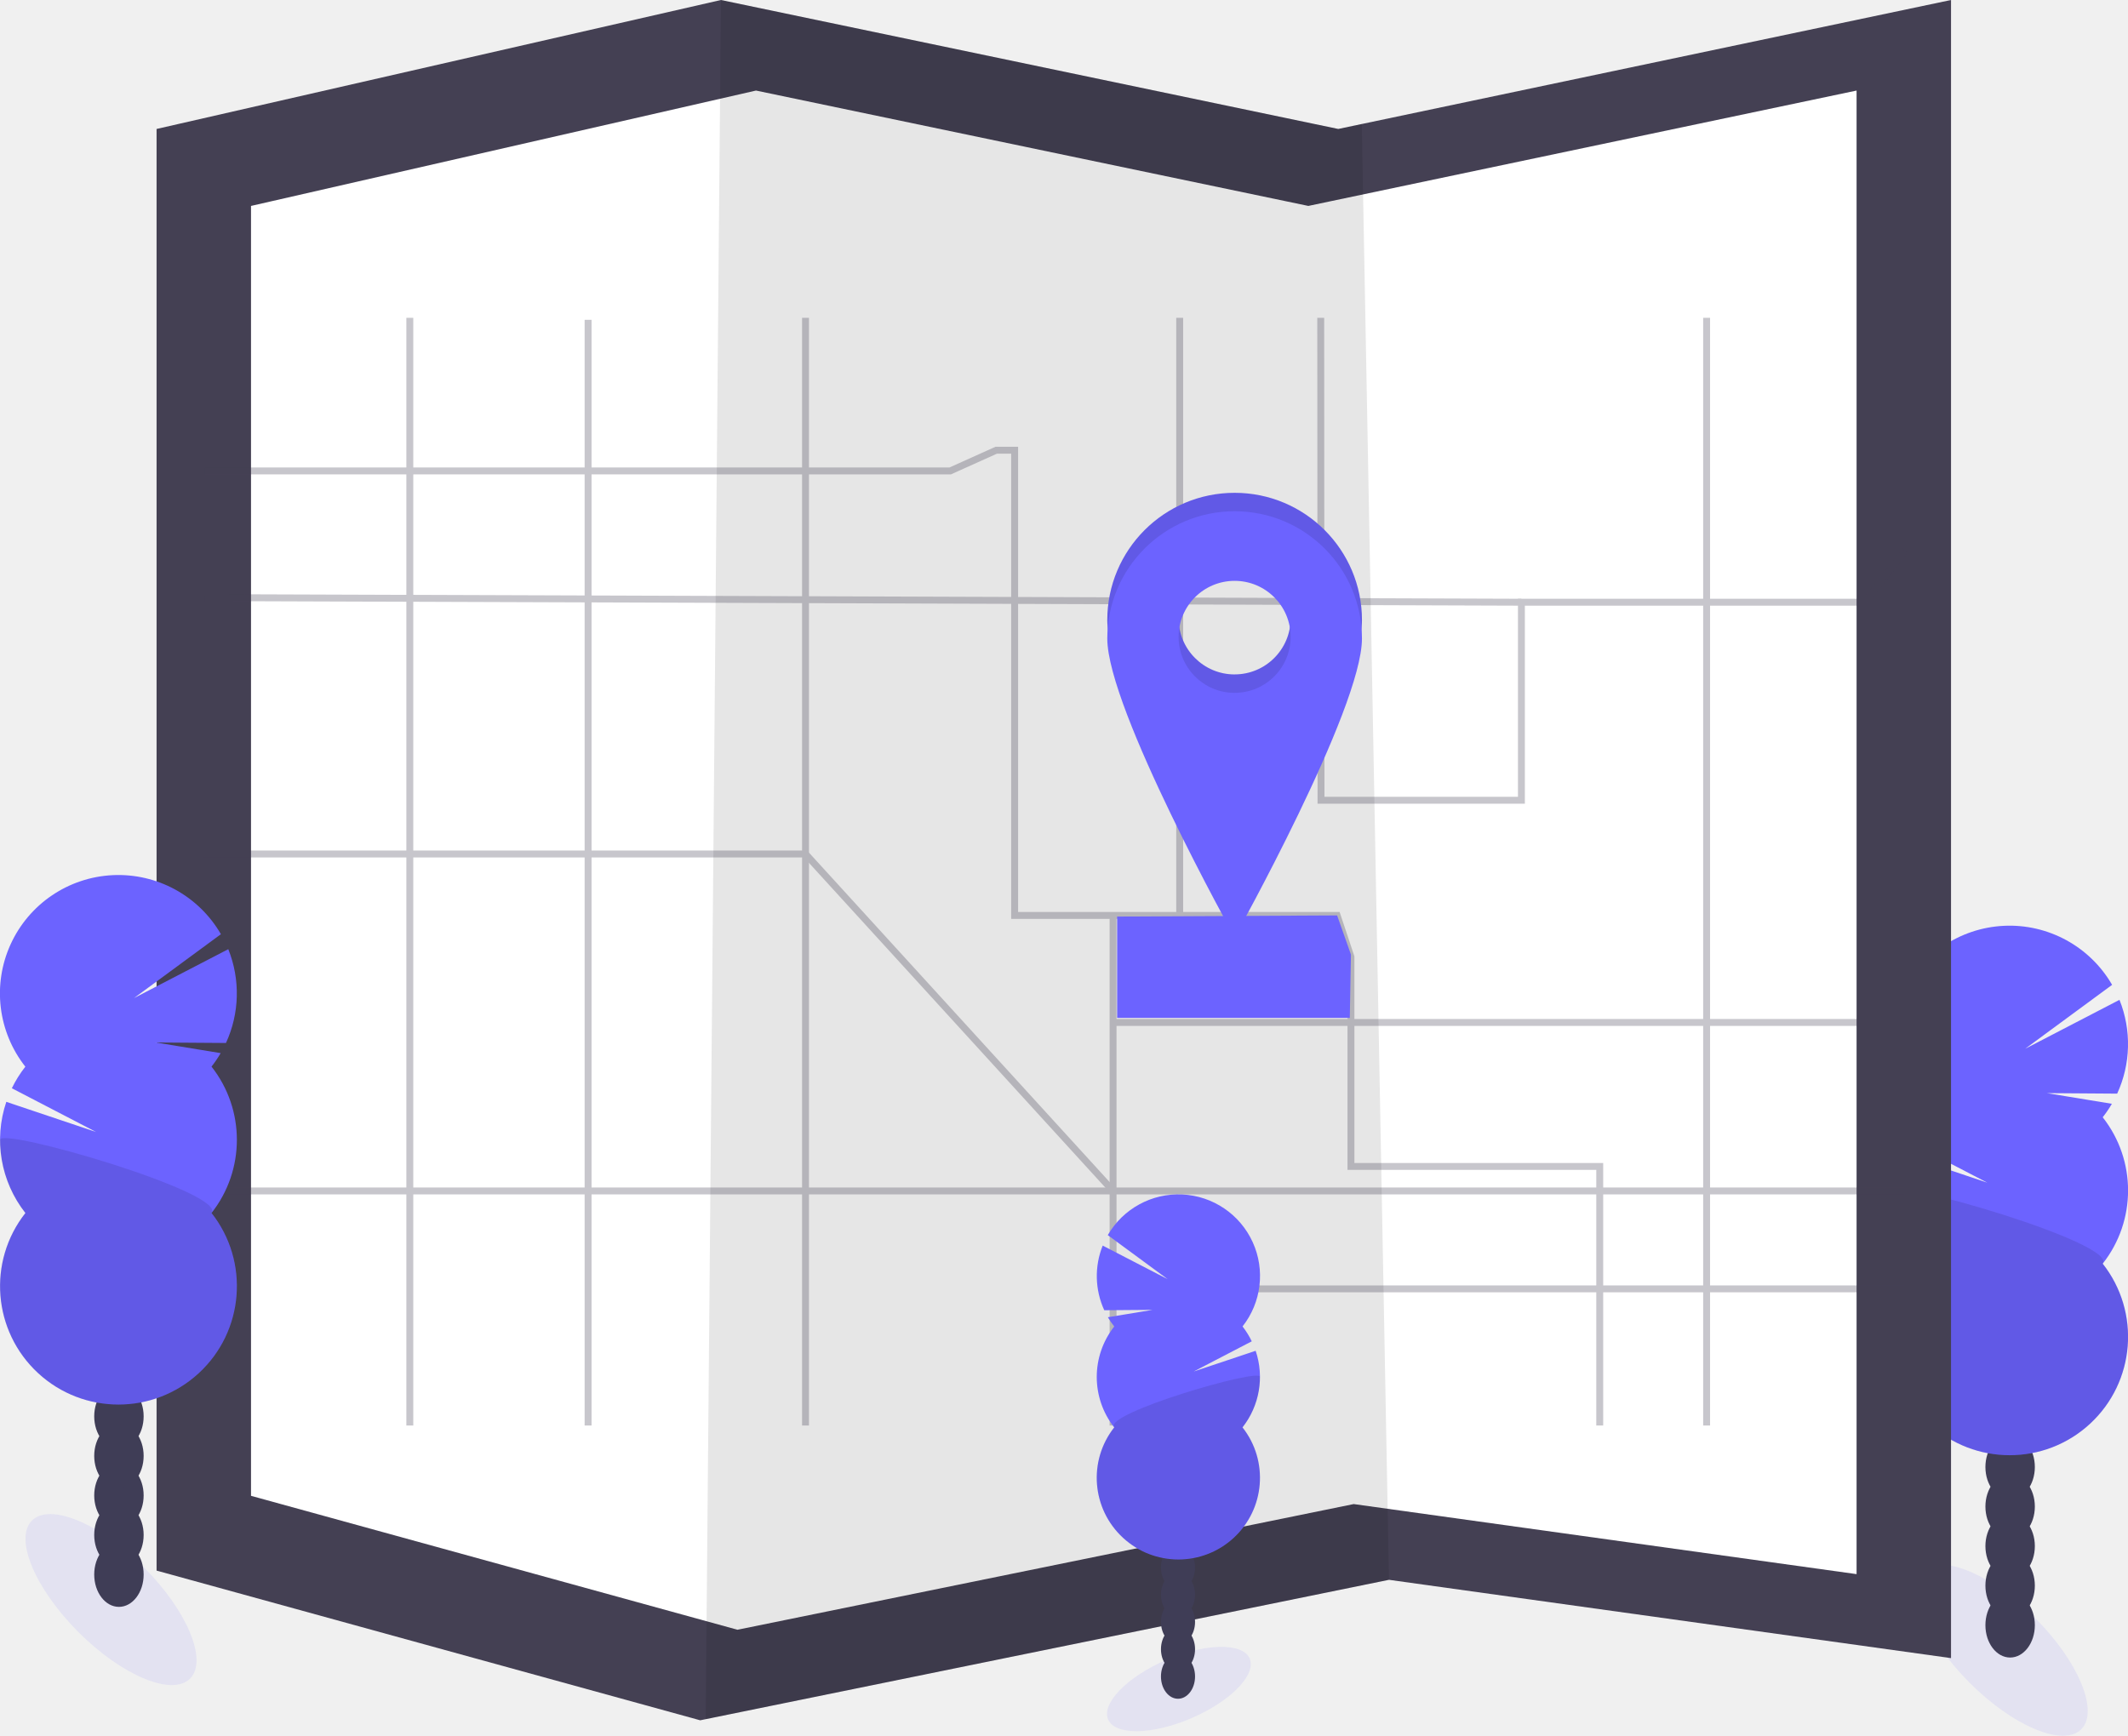
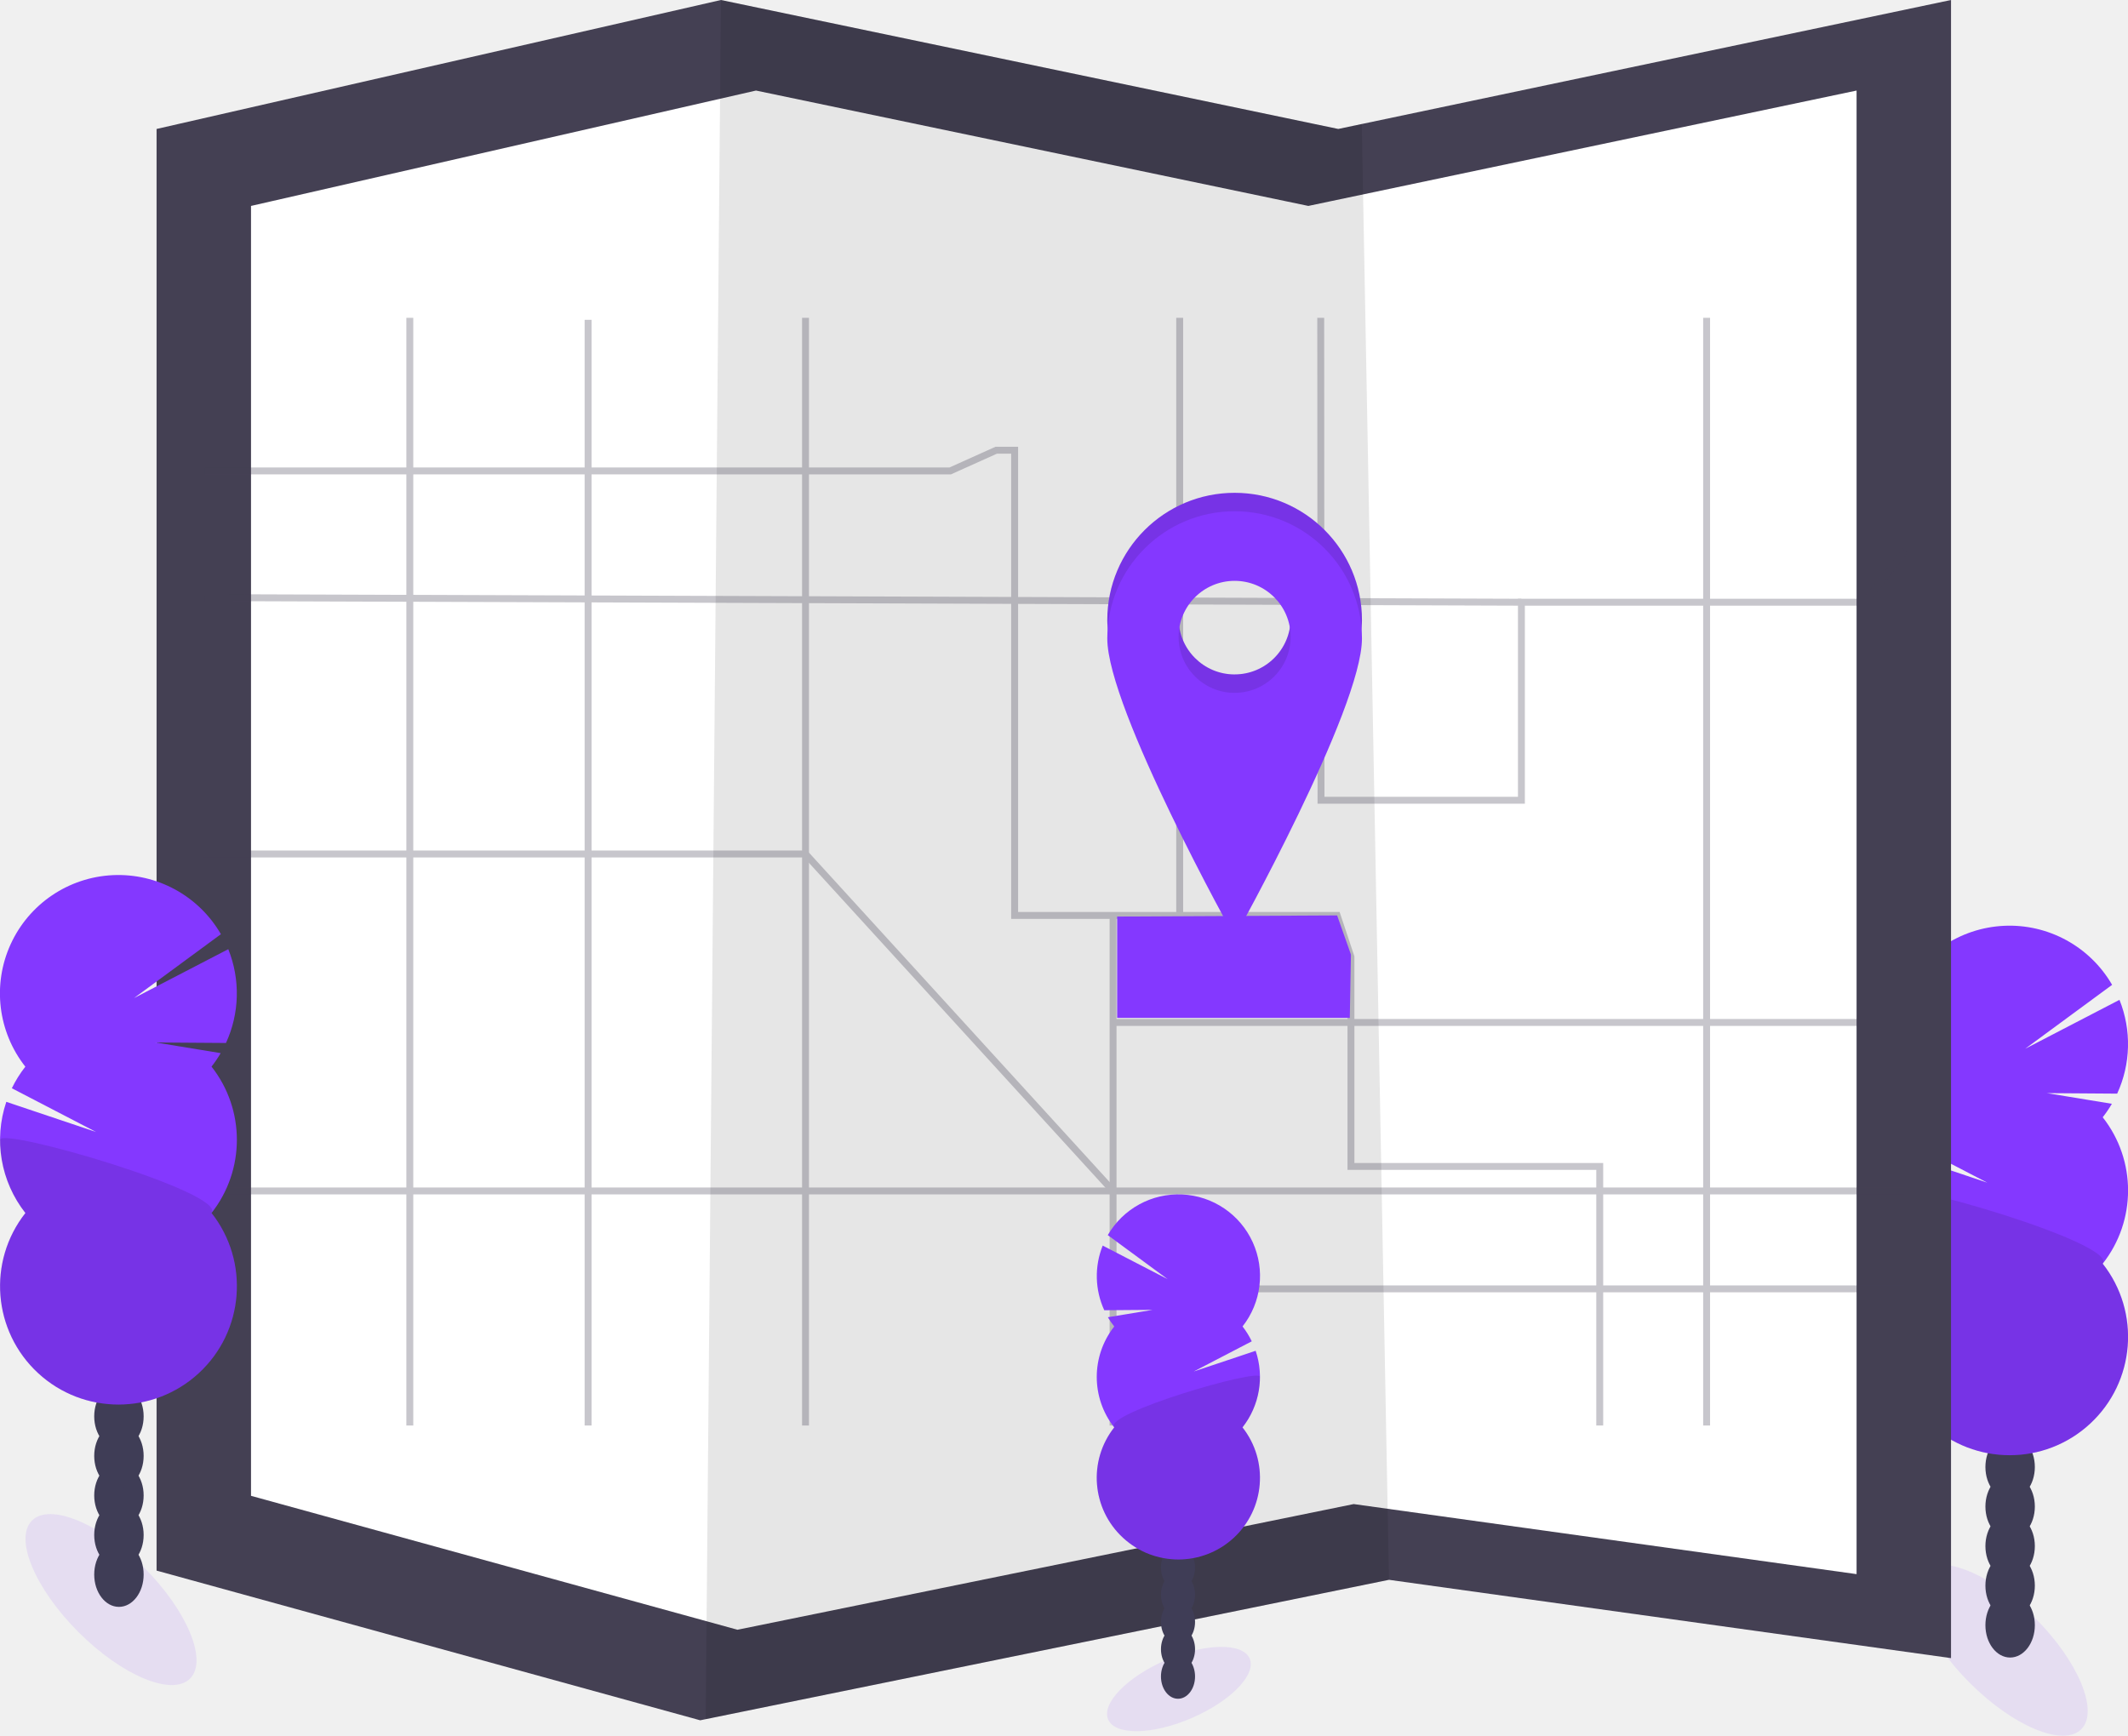
<svg xmlns="http://www.w3.org/2000/svg" id="e937dd5c-1a88-46eb-b274-68931cd56025" data-name="Layer 1" width="923.8" height="753.71" viewBox="0 0 923.8 753.71">
-   <ellipse cx="1007.29" cy="789.73" rx="19.99" ry="48.53" transform="translate(-401.49 870.42) rotate(-45)" fill="#6c63ff" opacity="0.1" />
+   <ellipse cx="1007.29" cy="789.73" rx="19.99" ry="48.53" transform="translate(-401.49 870.42) rotate(-45)" fill="#8438FF" opacity="0.1" />
  <ellipse cx="872.63" cy="705.7" rx="10.73" ry="14.05" fill="#3f3d56" />
  <ellipse cx="872.63" cy="688.53" rx="10.73" ry="14.05" fill="#3f3d56" />
  <ellipse cx="872.63" cy="671.36" rx="10.73" ry="14.05" fill="#3f3d56" />
  <ellipse cx="872.63" cy="654.19" rx="10.73" ry="14.05" fill="#3f3d56" />
  <ellipse cx="872.63" cy="637.02" rx="10.73" ry="14.05" fill="#3f3d56" />
  <ellipse cx="872.63" cy="619.85" rx="10.73" ry="14.05" fill="#3f3d56" />
  <ellipse cx="872.63" cy="602.68" rx="10.73" ry="14.05" fill="#3f3d56" />
-   <path d="M1050.9,558.33a51.13,51.13,0,0,0,4-5.88l-28.2-4.63,30.5.22a51.54,51.54,0,0,0,1-40.73l-40.91,21.23L1055,500.8a51.41,51.41,0,1,0-84.9,57.53,51.16,51.16,0,0,0-5.86,9.37l36.6,19-39-13.1a51.45,51.45,0,0,0,8.29,48.27,51.4,51.4,0,1,0,80.8,0,51.41,51.41,0,0,0,0-63.56Z" transform="translate(-138.1 -73.15)" fill="#6c63ff" />
+   <path d="M1050.9,558.33a51.13,51.13,0,0,0,4-5.88l-28.2-4.63,30.5.22a51.54,51.54,0,0,0,1-40.73l-40.91,21.23L1055,500.8a51.41,51.41,0,1,0-84.9,57.53,51.16,51.16,0,0,0-5.86,9.37l36.6,19-39-13.1a51.45,51.45,0,0,0,8.29,48.27,51.4,51.4,0,1,0,80.8,0,51.41,51.41,0,0,0,0-63.56Z" transform="translate(-138.1 -73.15)" fill="#8438FF" />
  <path d="M959.1,590.11a51.16,51.16,0,0,0,11,31.78,51.4,51.4,0,1,0,80.8,0C1057.79,613.15,959.1,584.34,959.1,590.11Z" transform="translate(-138.1 -73.15)" opacity="0.1" />
  <polygon points="846.97 0 846.97 720 602.97 686 306.36 746.51 303.97 747 67.97 682 67.97 56 312.97 0 580.97 56 591.16 53.85 846.97 0" fill="#444053" />
  <polygon points="805.97 39.32 805.97 683.53 587.66 653.11 322.27 707.25 320.13 707.68 108.97 649.53 108.97 89.42 328.19 39.32 567.97 89.42 577.09 87.5 805.97 39.32" fill="#fff" />
  <polygon points="602.97 686 306.36 746.51 312.97 0 580.97 56 591.16 53.85 602.97 686" opacity="0.1" />
  <g opacity="0.3">
    <polyline points="573.35 138 573.47 347.5 660.47 347.5 660.47 261.5 809.47 261.5 826.97 239.06" fill="none" stroke="#444053" stroke-miterlimit="10" stroke-width="3" />
    <polyline points="88.97 204.5 412.47 204.5 432.47 195.5 440.47 195.5 440.47 397.5 580.47 397.5 586.47 415.5 586.47 506.5 694.47 506.5 694.47 619" fill="none" stroke="#444053" stroke-miterlimit="10" stroke-width="3" />
    <line x1="483.2" y1="619" x2="483.2" y2="397.5" fill="none" stroke="#444053" stroke-miterlimit="10" stroke-width="3" />
    <line x1="826.97" y1="559.66" x2="483.2" y2="559.66" fill="none" stroke="#444053" stroke-miterlimit="10" stroke-width="3" />
    <line x1="740.87" y1="138" x2="740.87" y2="619" fill="none" stroke="#444053" stroke-miterlimit="10" stroke-width="3" />
    <line x1="87.97" y1="517.14" x2="826.97" y2="517.14" fill="none" stroke="#444053" stroke-miterlimit="10" stroke-width="3" />
    <line x1="177.91" y1="619" x2="177.91" y2="138" fill="none" stroke="#444053" stroke-miterlimit="10" stroke-width="3" />
    <line x1="349.69" y1="138" x2="349.69" y2="619" fill="none" stroke="#444053" stroke-miterlimit="10" stroke-width="3" />
    <line x1="88.97" y1="259.5" x2="660.47" y2="261.5" fill="none" stroke="#444053" stroke-miterlimit="10" stroke-width="3" />
    <line x1="255.3" y1="138.87" x2="255.3" y2="619" fill="none" stroke="#444053" stroke-miterlimit="10" stroke-width="3" />
    <polyline points="87.97 370.82 349.69 370.82 483.2 517.14" fill="none" stroke="#444053" stroke-miterlimit="10" stroke-width="3" />
    <line x1="512.12" y1="138" x2="512.12" y2="397.5" fill="none" stroke="#444053" stroke-miterlimit="10" stroke-width="3" />
    <line x1="483.2" y1="443.98" x2="826.97" y2="443.98" fill="none" stroke="#444053" stroke-miterlimit="10" stroke-width="3" />
  </g>
-   <polygon points="585.97 442 484.97 442 484.97 398 580.47 397.5 586.47 414.5 585.97 442" fill="#6c63ff" />
-   <path d="M674.07,287.15a55.28,55.28,0,0,0-55.28,55.28c0,30.53,55.28,129.72,55.28,129.72S729.35,373,729.35,342.43A55.28,55.28,0,0,0,674.07,287.15Zm0,78.86a24.32,24.32,0,1,1,24.32-24.32A24.32,24.32,0,0,1,674.07,366Z" transform="translate(-138.1 -73.15)" fill="#6c63ff" />
+   <polygon points="585.97 442 484.97 442 484.97 398 580.47 397.5 586.47 414.5 585.97 442" fill="#8438FF" />
+   <path d="M674.07,287.15a55.28,55.28,0,0,0-55.28,55.28c0,30.53,55.28,129.72,55.28,129.72S729.35,373,729.35,342.43A55.28,55.28,0,0,0,674.07,287.15Zm0,78.86a24.32,24.32,0,1,1,24.32-24.32A24.32,24.32,0,0,1,674.07,366Z" transform="translate(-138.1 -73.15)" fill="#8438FF" />
  <path d="M674.07,287.15a55.28,55.28,0,0,0-55.28,55.28c0,30.53,55.28,129.72,55.28,129.72S729.35,373,729.35,342.43A55.28,55.28,0,0,0,674.07,287.15Zm0,78.86a24.32,24.32,0,1,1,24.32-24.32A24.32,24.32,0,0,1,674.07,366Z" transform="translate(-138.1 -73.15)" opacity="0.1" />
-   <path d="M674.07,295.15a55.28,55.28,0,0,0-55.28,55.28c0,30.53,55.28,129.72,55.28,129.72S729.35,381,729.35,350.43A55.28,55.28,0,0,0,674.07,295.15Zm0,78.86a24.32,24.32,0,1,1,24.32-24.32A24.32,24.32,0,0,1,674.07,374Z" transform="translate(-138.1 -73.15)" fill="#6c63ff" />
-   <ellipse cx="649.86" cy="806.61" rx="33.45" ry="13.78" transform="translate(-404.13 249.64) rotate(-23.3)" fill="#6c63ff" opacity="0.1" />
+   <path d="M674.07,295.15a55.28,55.28,0,0,0-55.28,55.28c0,30.53,55.28,129.72,55.28,129.72S729.35,381,729.35,350.43A55.28,55.28,0,0,0,674.07,295.15Zm0,78.86a24.32,24.32,0,1,1,24.32-24.32A24.32,24.32,0,0,1,674.07,374Z" transform="translate(-138.1 -73.15)" fill="#8438FF" />
+   <ellipse cx="649.86" cy="806.61" rx="33.45" ry="13.78" transform="translate(-404.13 249.64) rotate(-23.3)" fill="#8438FF" opacity="0.1" />
  <ellipse cx="511.39" cy="727.97" rx="7.4" ry="9.68" fill="#3f3d56" />
  <ellipse cx="511.39" cy="716.13" rx="7.4" ry="9.68" fill="#3f3d56" />
  <ellipse cx="511.39" cy="704.3" rx="7.4" ry="9.68" fill="#3f3d56" />
  <ellipse cx="511.39" cy="692.47" rx="7.4" ry="9.68" fill="#3f3d56" />
  <ellipse cx="511.39" cy="680.63" rx="7.4" ry="9.68" fill="#3f3d56" />
  <ellipse cx="511.39" cy="668.8" rx="7.4" ry="9.68" fill="#3f3d56" />
  <ellipse cx="511.39" cy="656.97" rx="7.4" ry="9.68" fill="#3f3d56" />
-   <path d="M621.8,649.13a36.12,36.12,0,0,1-2.76-4l19.44-3.2-21,.16a35.54,35.54,0,0,1-.68-28.07L645,628.6l-26-19.12a35.43,35.43,0,1,1,58.51,39.65,35.55,35.55,0,0,1,4,6.46L656.3,668.7l26.9-9a35.45,35.45,0,0,1-5.71,33.27,35.43,35.43,0,1,1-55.69,0,35.44,35.44,0,0,1,0-43.81Z" transform="translate(-138.1 -73.15)" fill="#6c63ff" />
+   <path d="M621.8,649.13a36.12,36.12,0,0,1-2.76-4l19.44-3.2-21,.16a35.54,35.54,0,0,1-.68-28.07L645,628.6l-26-19.12a35.43,35.43,0,1,1,58.51,39.65,35.55,35.55,0,0,1,4,6.46L656.3,668.7l26.9-9a35.45,35.45,0,0,1-5.71,33.27,35.43,35.43,0,1,1-55.69,0,35.44,35.44,0,0,1,0-43.81Z" transform="translate(-138.1 -73.15)" fill="#8438FF" />
  <path d="M685.07,671a35.28,35.28,0,0,1-7.58,21.91,35.43,35.43,0,1,1-55.69,0C617.05,686.91,685.07,667.06,685.07,671Z" transform="translate(-138.1 -73.15)" opacity="0.1" />
-   <ellipse cx="186.29" cy="767.73" rx="19.99" ry="48.53" transform="translate(-626.4 283.44) rotate(-45)" fill="#6c63ff" opacity="0.1" />
+   <ellipse cx="186.29" cy="767.73" rx="19.99" ry="48.53" transform="translate(-626.4 283.44) rotate(-45)" fill="#8438FF" opacity="0.1" />
  <ellipse cx="51.63" cy="683.7" rx="10.73" ry="14.05" fill="#3f3d56" />
  <ellipse cx="51.63" cy="666.53" rx="10.73" ry="14.05" fill="#3f3d56" />
  <ellipse cx="51.63" cy="649.36" rx="10.73" ry="14.05" fill="#3f3d56" />
  <ellipse cx="51.63" cy="632.19" rx="10.73" ry="14.05" fill="#3f3d56" />
  <ellipse cx="51.63" cy="615.02" rx="10.73" ry="14.05" fill="#3f3d56" />
  <ellipse cx="51.63" cy="597.85" rx="10.73" ry="14.05" fill="#3f3d56" />
  <ellipse cx="51.63" cy="580.68" rx="10.73" ry="14.05" fill="#3f3d56" />
-   <path d="M229.9,536.33a51.13,51.13,0,0,0,4-5.88l-28.2-4.63,30.5.22a51.54,51.54,0,0,0,1-40.73l-40.91,21.23L234,478.8a51.41,51.41,0,1,0-84.9,57.53,51.16,51.16,0,0,0-5.86,9.37l36.6,19-39-13.1a51.45,51.45,0,0,0,8.29,48.27,51.4,51.4,0,1,0,80.8,0,51.41,51.41,0,0,0,0-63.56Z" transform="translate(-138.1 -73.15)" fill="#6c63ff" />
+   <path d="M229.9,536.33a51.13,51.13,0,0,0,4-5.88l-28.2-4.63,30.5.22a51.54,51.54,0,0,0,1-40.73l-40.91,21.23L234,478.8a51.41,51.41,0,1,0-84.9,57.53,51.16,51.16,0,0,0-5.86,9.37l36.6,19-39-13.1a51.45,51.45,0,0,0,8.29,48.27,51.4,51.4,0,1,0,80.8,0,51.41,51.41,0,0,0,0-63.56Z" transform="translate(-138.1 -73.15)" fill="#8438FF" />
  <path d="M138.1,568.11a51.16,51.16,0,0,0,11,31.78,51.4,51.4,0,1,0,80.8,0C236.79,591.15,138.1,562.34,138.1,568.11Z" transform="translate(-138.1 -73.15)" opacity="0.1" />
</svg>
